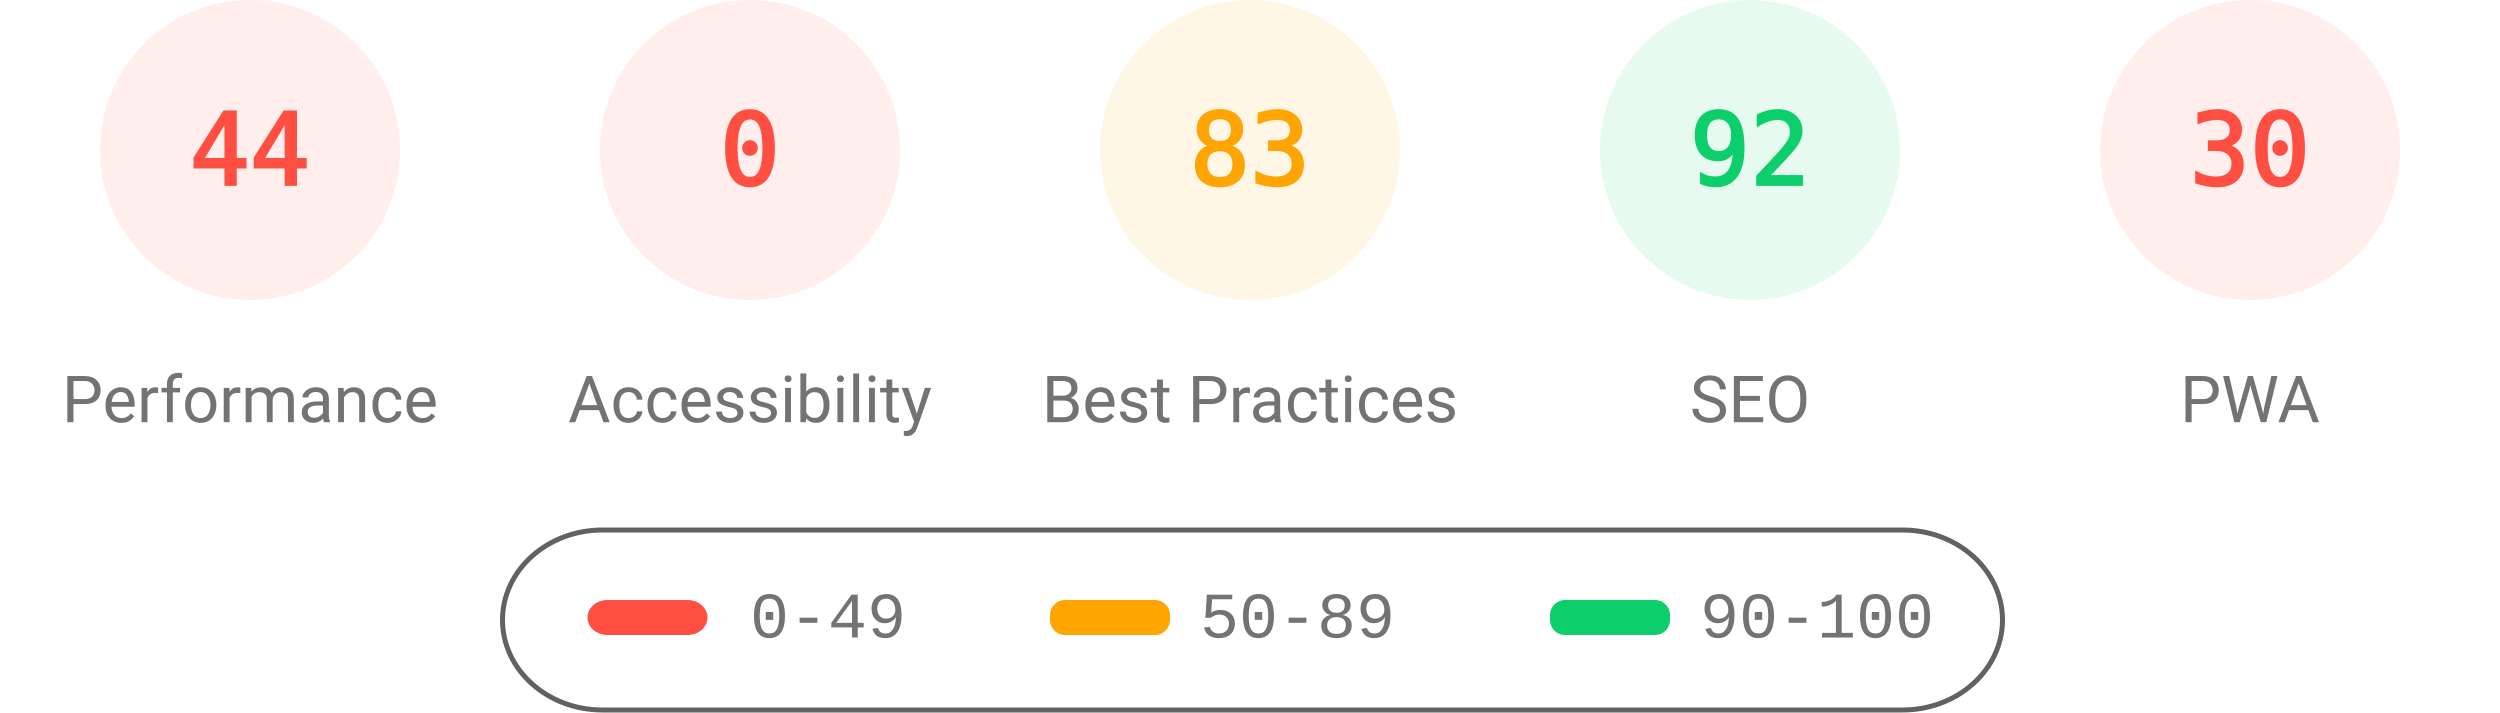
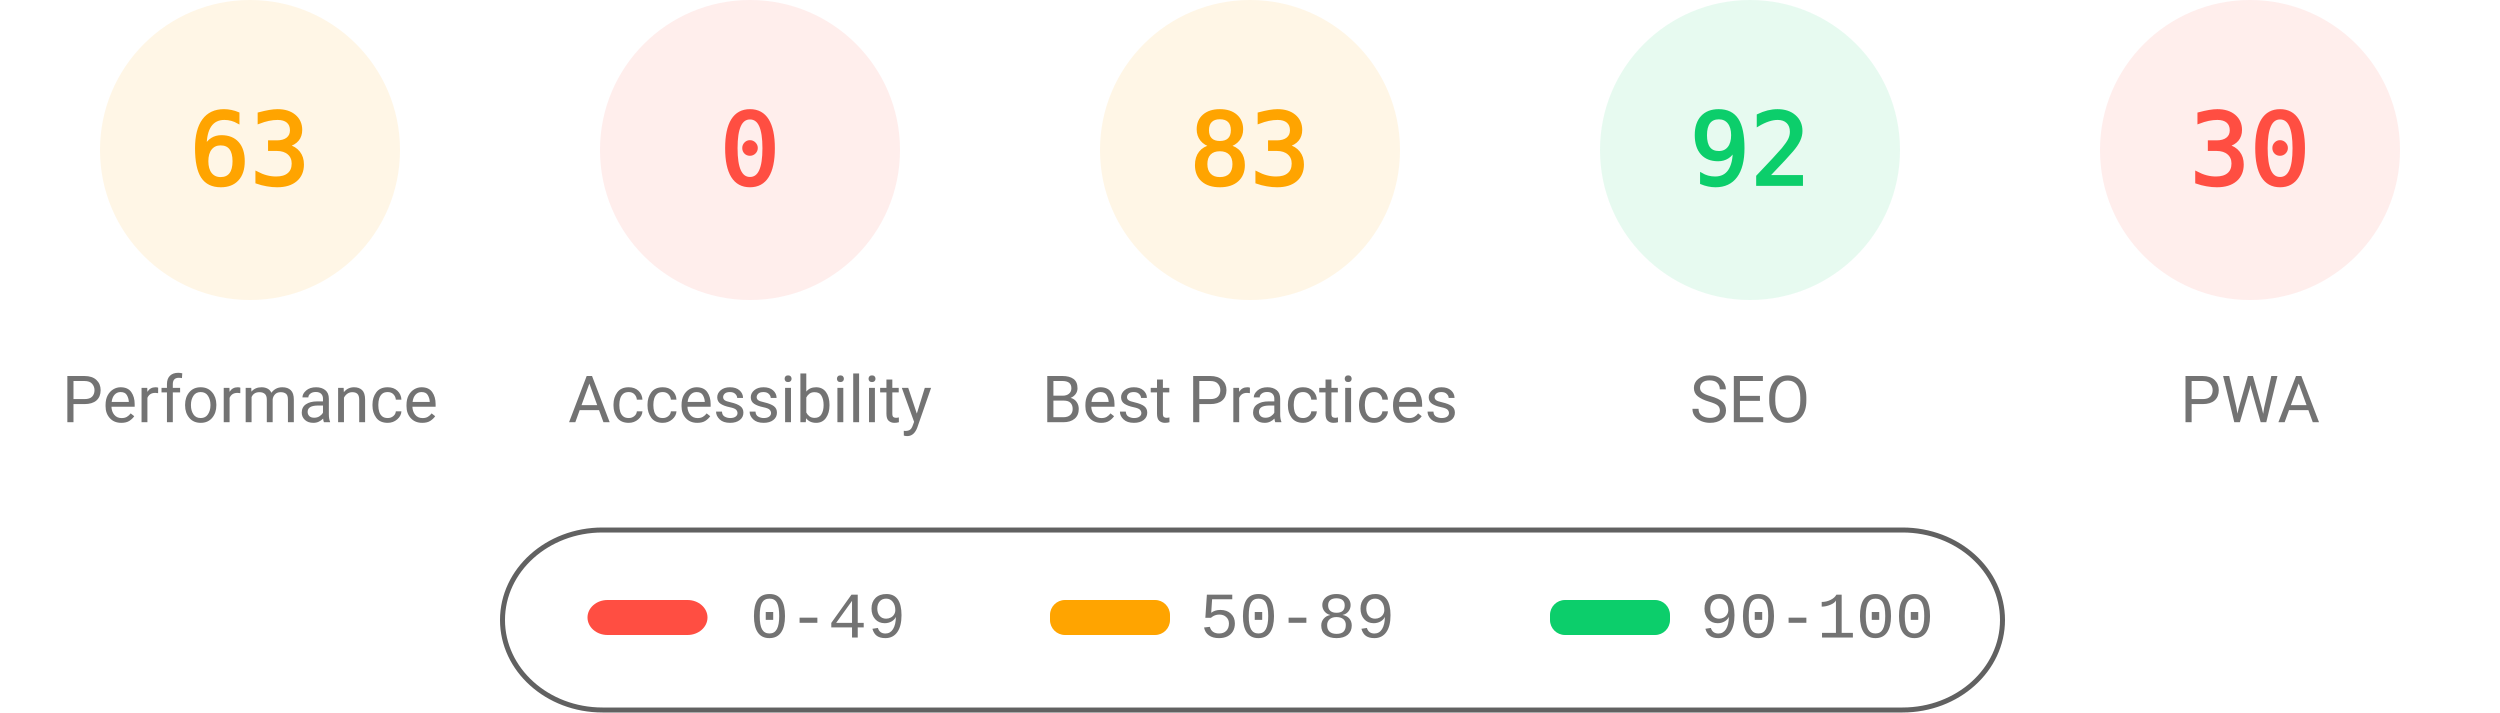
<svg xmlns="http://www.w3.org/2000/svg" fill="none" width="1000" height="285">
  <style>.gauge-base{opacity:.1}.gauge-arc{fill:none;animation-delay:250ms;stroke-linecap:round;transform:rotate(-90deg);transform-origin:100px 60px;animation:load-gauge 1s ease forwards}.guage-text{font-size:40px;font-family:monospace;text-align:center}.guage-red{color:#ff4e42;fill:#ff4e42;stroke:#ff4e42}.guage-orange{color:#ffa400;fill:#ffa400;stroke:#ffa400}.guage-green{color:#0cce6b;fill:#0cce6b;stroke:#0cce6b}.guage-undefined{color:#5c5c5c;fill:#5c5c5c;stroke:#5c5c5c}.guage-title{color:#737373;fill:#737373;stroke:none;font-size:26px;line-height:26px;font-family:Roboto,Halvetica,Arial,sans-serif}@keyframes load-gauge{from{stroke-dasharray:0 352.858}}</style>
-   <svg class="guage-div guage-perf guage-red" viewBox="0 0 200 200" width="200" height="200">
+   <svg class="guage-div guage-perf guage-orange" viewBox="0 0 200 200" width="200" height="200">
    <circle class="gauge-base" r="56" cx="100" cy="60" stroke-width="8" />
-     <circle class="gauge-arc guage-arc-1" r="56" cx="100" cy="60" stroke-width="8" style="stroke-dasharray:154.818,351.858" />
-     <text class="guage-text" x="100" y="60" alignment-baseline="central" dominant-baseline="central" text-anchor="middle">44</text>
+     <circle class="gauge-arc guage-arc-1" r="56" cx="100" cy="60" stroke-width="8" style="stroke-dasharray:221.671,351.858" />
+     <text class="guage-text" x="100" y="60" alignment-baseline="central" dominant-baseline="central" text-anchor="middle">63</text>
    <text class="guage-title" x="100" y="160" alignment-baseline="central" dominant-baseline="central" text-anchor="middle">Performance</text>
  </svg>
  <svg class="guage-div guage-acc guage-red" viewBox="0 0 200 200" width="200" height="200" x="200">
    <circle class="gauge-base" r="56" cx="100" cy="60" stroke-width="8" />
    <circle class="gauge-arc guage-arc-2" r="56" cx="100" cy="60" stroke-width="8" style="stroke-dasharray:0,351.858" />
    <text class="guage-text" x="100" y="60" alignment-baseline="central" dominant-baseline="central" text-anchor="middle">0</text>
    <text class="guage-title" x="100" y="160" alignment-baseline="central" dominant-baseline="central" text-anchor="middle">Accessibility</text>
  </svg>
  <svg class="guage-div guage-best guage-orange" viewBox="0 0 200 200" width="200" height="200" x="400">
    <circle class="gauge-base" r="56" cx="100" cy="60" stroke-width="8" />
    <circle class="gauge-arc guage-arc-3" r="56" cx="100" cy="60" stroke-width="8" style="stroke-dasharray:292.042,351.858" />
    <text class="guage-text" x="100" y="60" alignment-baseline="central" dominant-baseline="central" text-anchor="middle">83</text>
    <text class="guage-title" x="100" y="160" alignment-baseline="central" dominant-baseline="central" text-anchor="middle">Best Practices</text>
  </svg>
  <svg class="guage-div guage-seo guage-green" viewBox="0 0 200 200" width="200" height="200" x="600">
    <circle class="gauge-base" r="56" cx="100" cy="60" stroke-width="8" />
    <circle class="gauge-arc guage-arc-4" r="56" cx="100" cy="60" stroke-width="8" style="stroke-dasharray:323.709,351.858" />
    <text class="guage-text" x="100" y="60" alignment-baseline="central" dominant-baseline="central" text-anchor="middle">92</text>
    <text class="guage-title" x="100" y="160" alignment-baseline="central" dominant-baseline="central" text-anchor="middle">SEO</text>
  </svg>
  <svg class="guage-div guage-pwa guage-red" viewBox="0 0 200 200" width="200" height="200" x="800">
    <circle class="gauge-base" r="56" cx="100" cy="60" stroke-width="8" />
    <circle class="gauge-arc guage-arc-4" r="56" cx="100" cy="60" stroke-width="8" style="stroke-dasharray:105.557,351.858" />
    <text class="guage-text" x="100" y="60" alignment-baseline="central" dominant-baseline="central" text-anchor="middle">30</text>
    <text class="guage-title" x="100" y="160" alignment-baseline="central" dominant-baseline="central" text-anchor="middle">PWA</text>
  </svg>
  <svg width="604" height="76" x="200" y="210">
    <path fill="none" id="canvas_background" d="M-1-1h604v80H-1z" />
    <rect fill-opacity="0" stroke="#616161" stroke-width="2" rx="40" id="svg_2" height="72" width="600" y="2" x="1" fill="#000" />
    <rect stroke="#000" rx="8" id="svg_3" height="14" width="48" y="30" x="35" stroke-opacity="null" stroke-width="0" fill="#ff4e42" />
    <rect stroke="#000" rx="6" id="svg_4" height="14" width="48" y="30" x="220" stroke-opacity="null" stroke-width="0" fill="#ffa400" />
    <rect stroke="#000" rx="6" id="svg_5" height="14" width="48" y="30" x="420" stroke-opacity="null" stroke-width="0" fill="#0cce6b" />
    <text xml:space="preserve" text-anchor="start" font-family="'Courier New', Courier, monospace" font-size="26" id="svg_6" y="45" x="100" stroke-opacity="null" stroke-width="0" stroke="#000" fill="#737373">0-49</text>
    <text xml:space="preserve" text-anchor="start" font-family="'Courier New', Courier, monospace" font-size="26" id="svg_7" y="45" x="280" stroke-opacity="null" stroke-width="0" stroke="#000" fill="#737373">50-89</text>
    <text xml:space="preserve" text-anchor="start" font-family="'Courier New', Courier, monospace" font-size="26" id="svg_8" y="45" x="480" stroke-opacity="null" stroke-width="0" stroke="#000" fill="#737373">90-100</text>
  </svg>
</svg>
